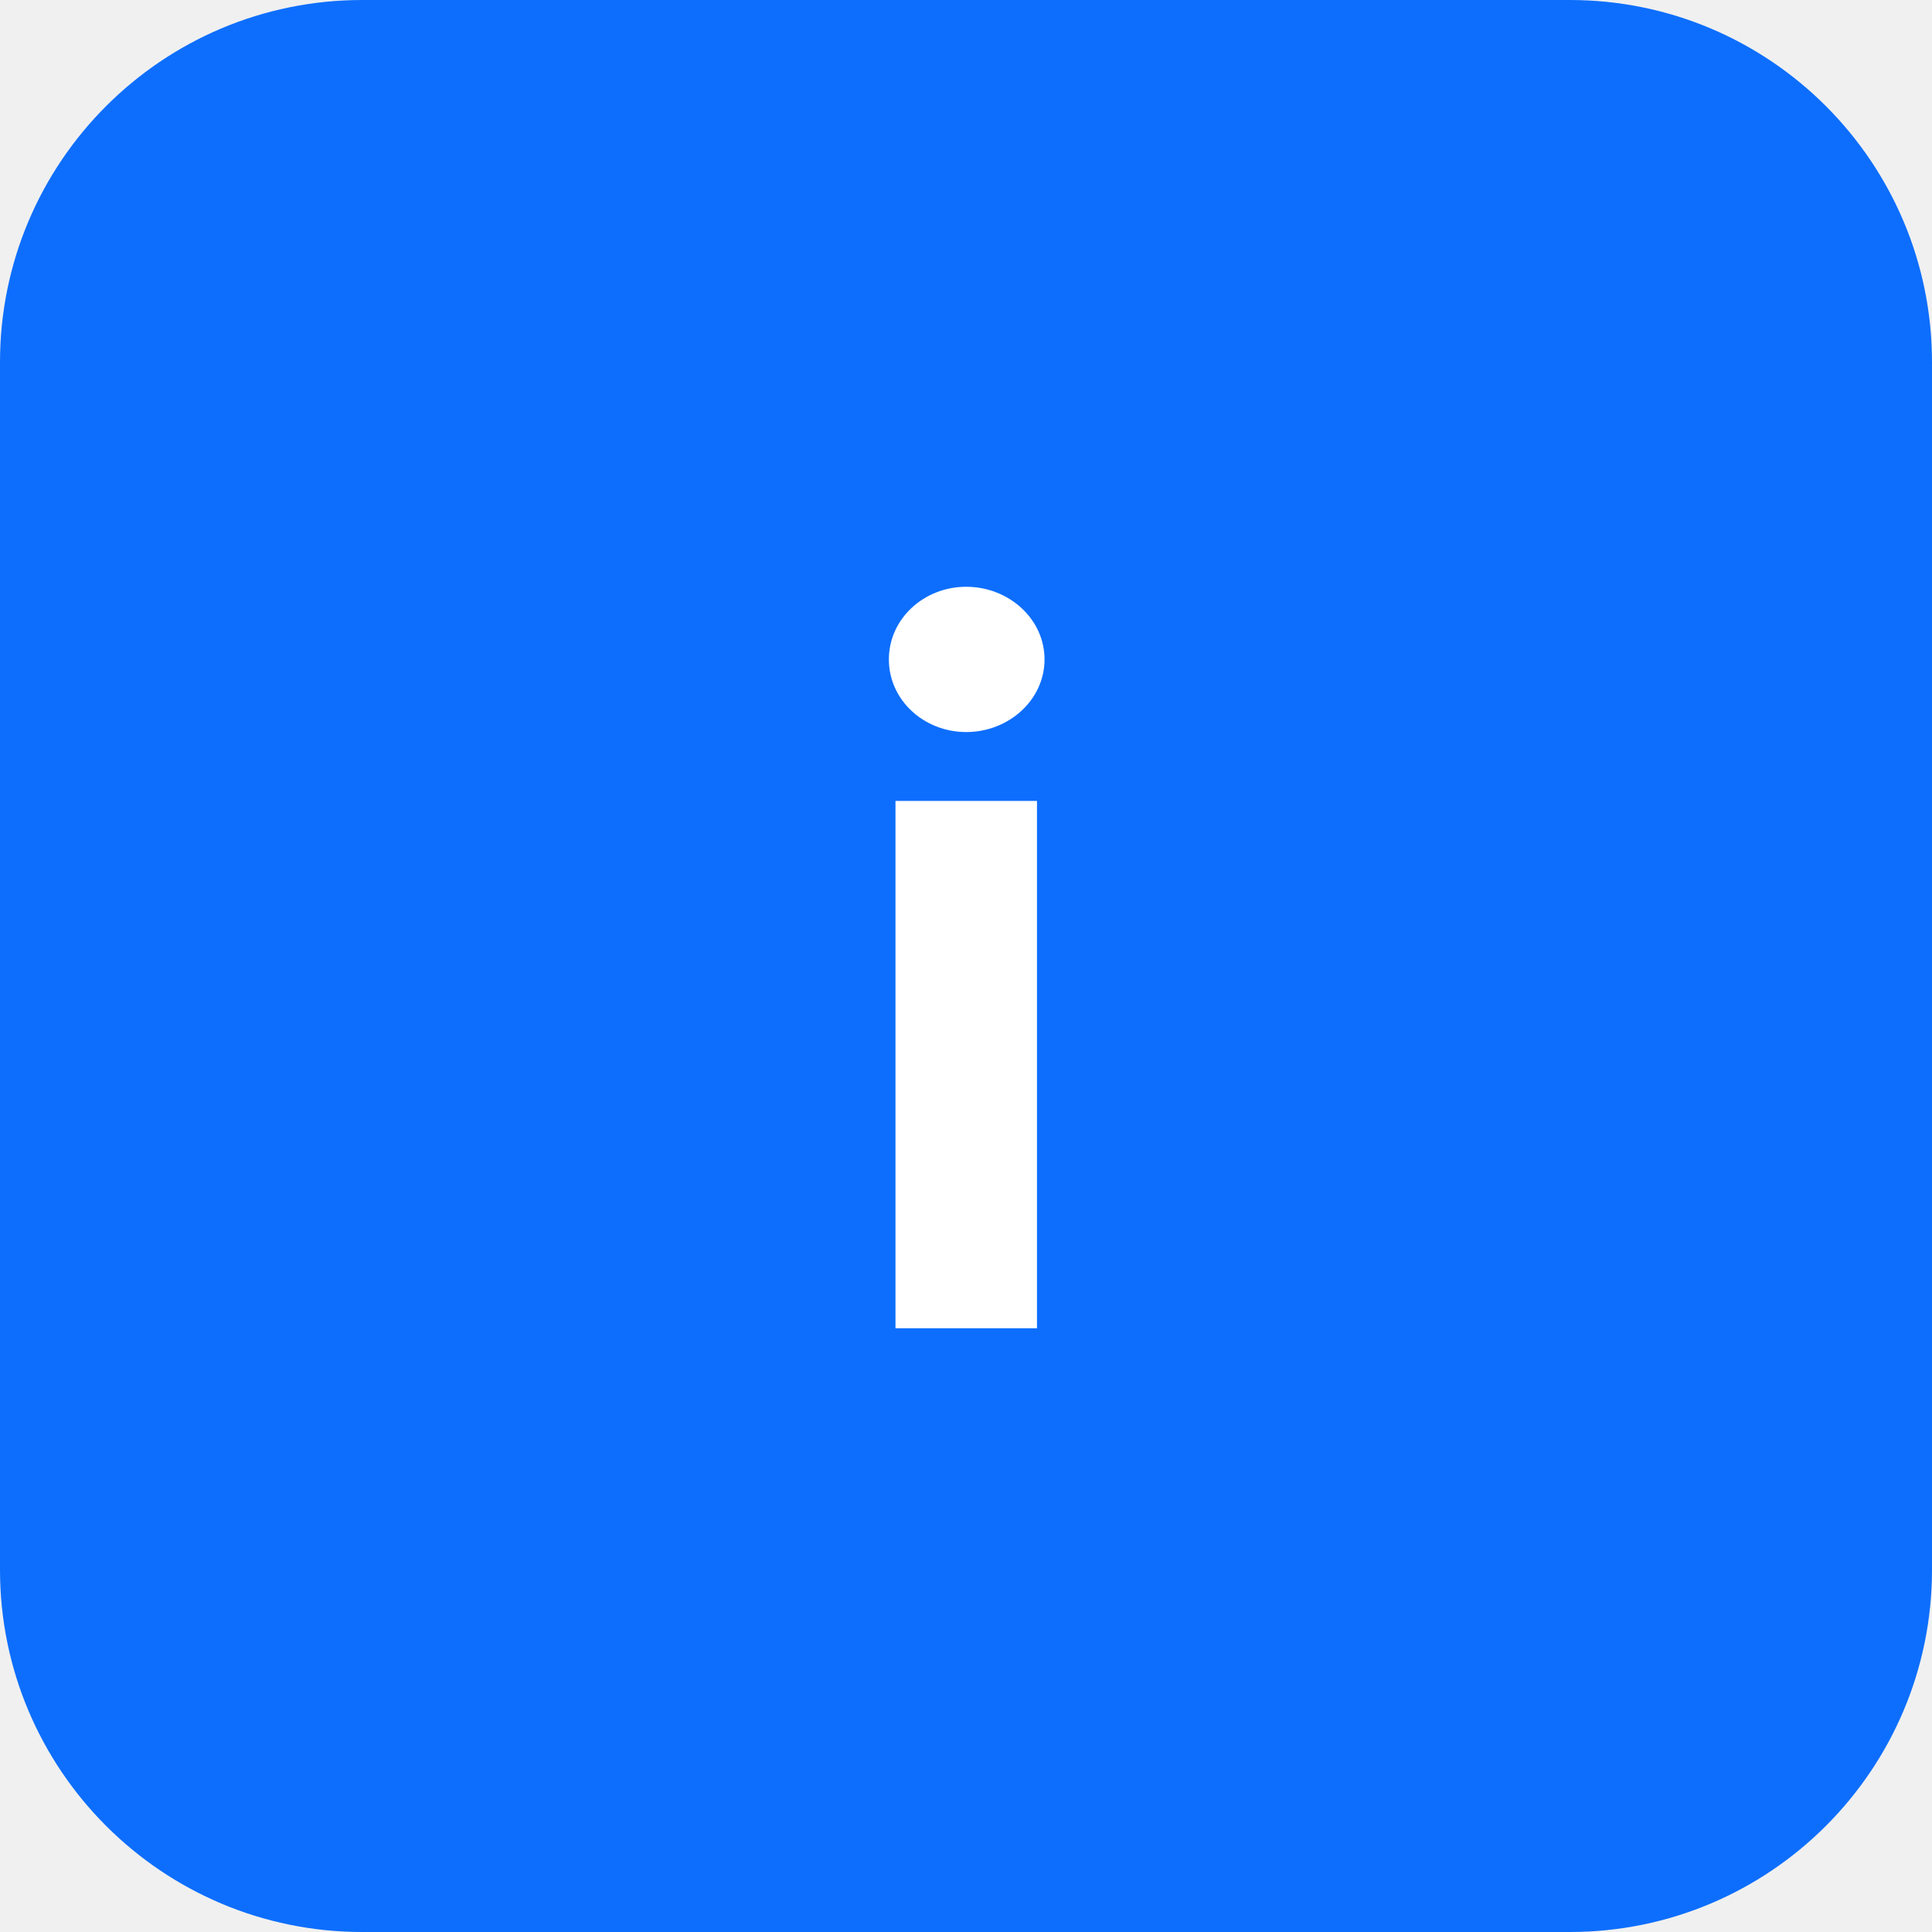
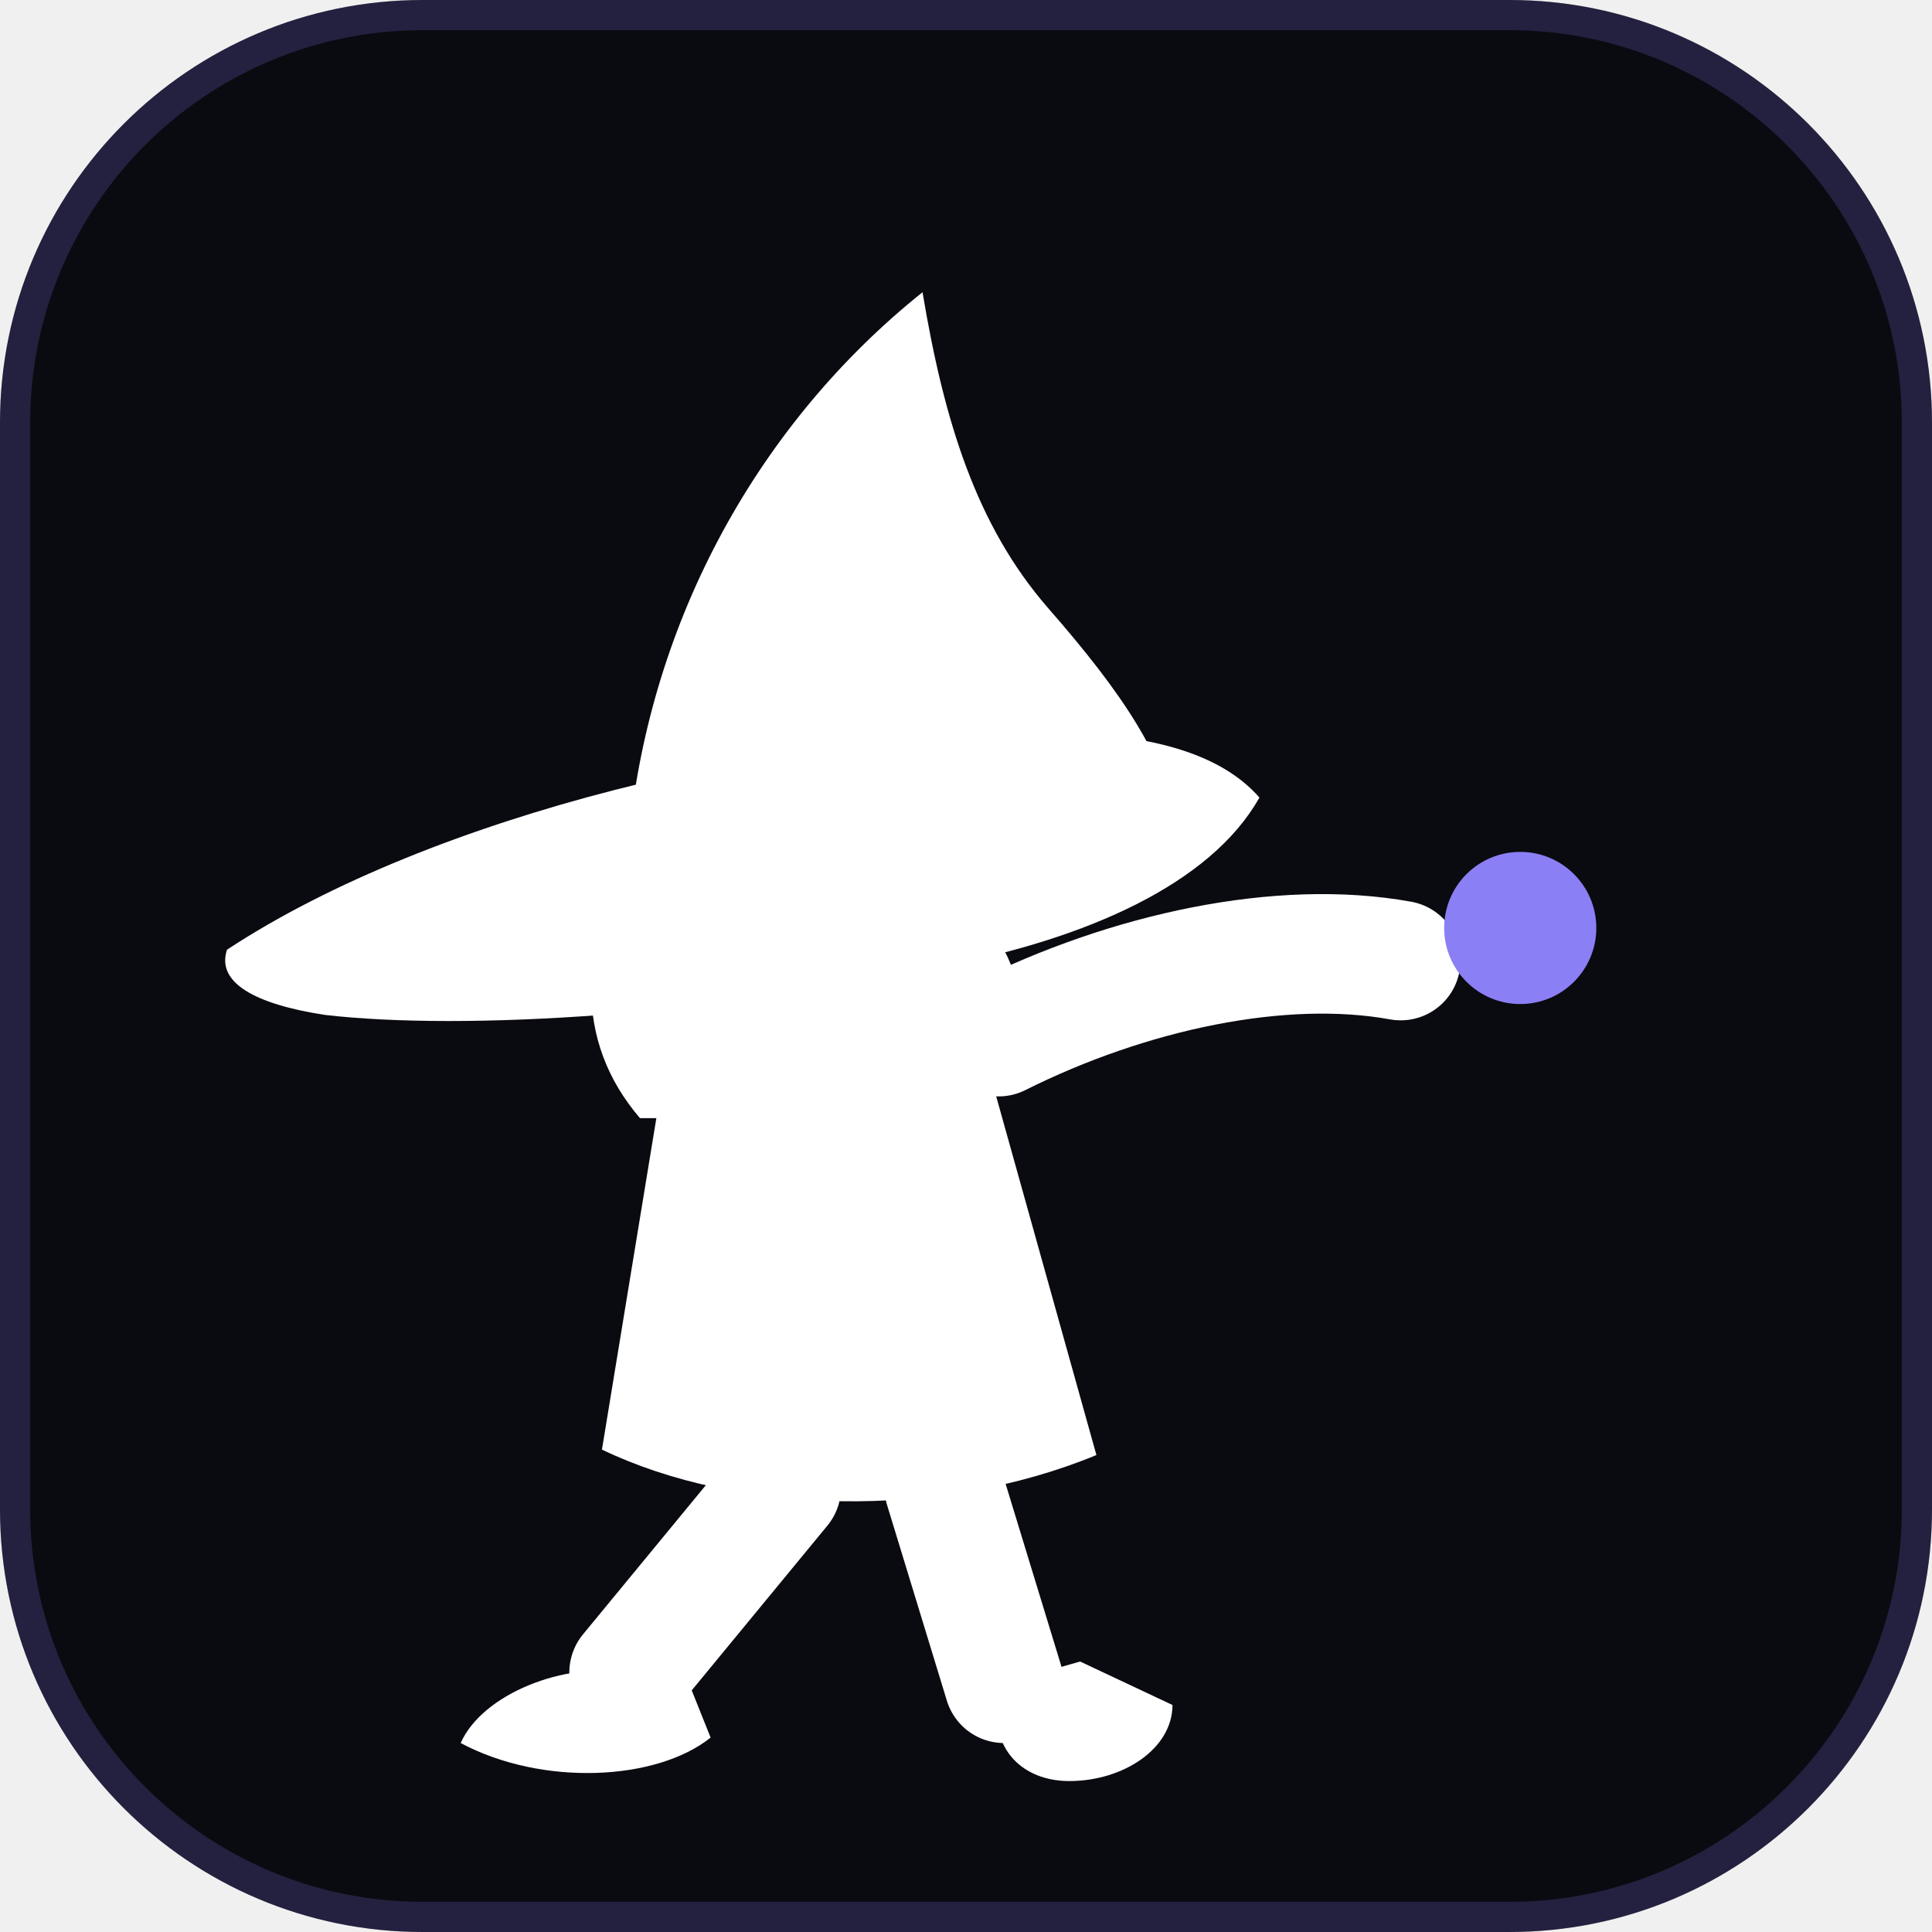
- <svg xmlns="http://www.w3.org/2000/svg" viewBox="0 0 32 32">
-   <rect width="32" height="32" rx="6" fill="#0d6efd" />
-   <text x="16" y="22" font-family="Inter, system-ui, sans-serif" font-size="16" font-weight="700" fill="#ffffff" text-anchor="middle">i</text>
+ <svg xmlns="http://www.w3.org/2000/svg" viewBox="0 0 64 64" role="img" aria-label="inteli.dev">
+   <rect width="64" height="64" rx="14" fill="#0a0a11" />
+   <rect x="0.5" y="0.5" width="63" height="63" rx="13.5" fill="none" stroke="#8b7ff5" stroke-opacity="0.2" />
+   <g transform="translate(3.2 3.2) scale(1.8)">
+     <g fill="#ffffff">
+       <path d="M2.4 15.7 C6.2 13.2 12.6 11.7 17.4 11.7 C19.4 11.7 20.7 12.1 21.4 12.9 C20.5 14.5 18.2 15.5 15.6 16 C11.4 16.9 6.8 17.2 4.2 16.9 C2.9 16.7 2.2 16.3 2.4 15.7 Z" />
+       <path d="M9.8 13.6 C10.2 9.6 12.2 6 15.2 3.6 C15.6 6 16.2 7.9 17.5 9.4 C18.9 11 19.7 12.2 19.9 13.5 C16.6 12.8 12.6 13 9.8 13.6 Z" />
+       <path d="M14 14.2 C15.7 14.2 17 15.4 17 16.9 C17 17.7 16.7 18.3 16.2 18.8 L10 18.8 C9.4 18.1 9.1 17.3 9.1 16.4 C9.1 14.9 10.6 14.2 14 14.2 Z" />
+       <path d="M10.4 18.2 L16.5 18.2 L18.4 25 C15.5 26.2 11.8 26.1 9.3 24.9 Z" />
+     </g>
+     <g fill="none" stroke="#ffffff" stroke-width="2.2" stroke-linecap="round">
+       <path d="M16.6 17.3 C19 16.1 21.8 15.5 24 15.9" />
+       <path d="M12.6 25.6 L9.8 29" />
+       <path d="M15.6 25.6 L16.7 29.2" />
+     </g>
+     <g fill="#ffffff">
+       <path d="M9.8 29 C8.6 28.8 7.1 29.4 6.7 30.3 C8.2 31.1 10.3 31 11.3 30.2 L10.9 29.2 Z" />
+       <path d="M16.7 29.2 C16.3 30.2 16.9 31 17.9 31 C18.9 31 19.8 30.4 19.8 29.6 L18.1 28.8 Z" />
+     </g>
+     <circle cx="26.2" cy="15.3" r="1.4" fill="#8b7ff5" />
+   </g>
</svg>
